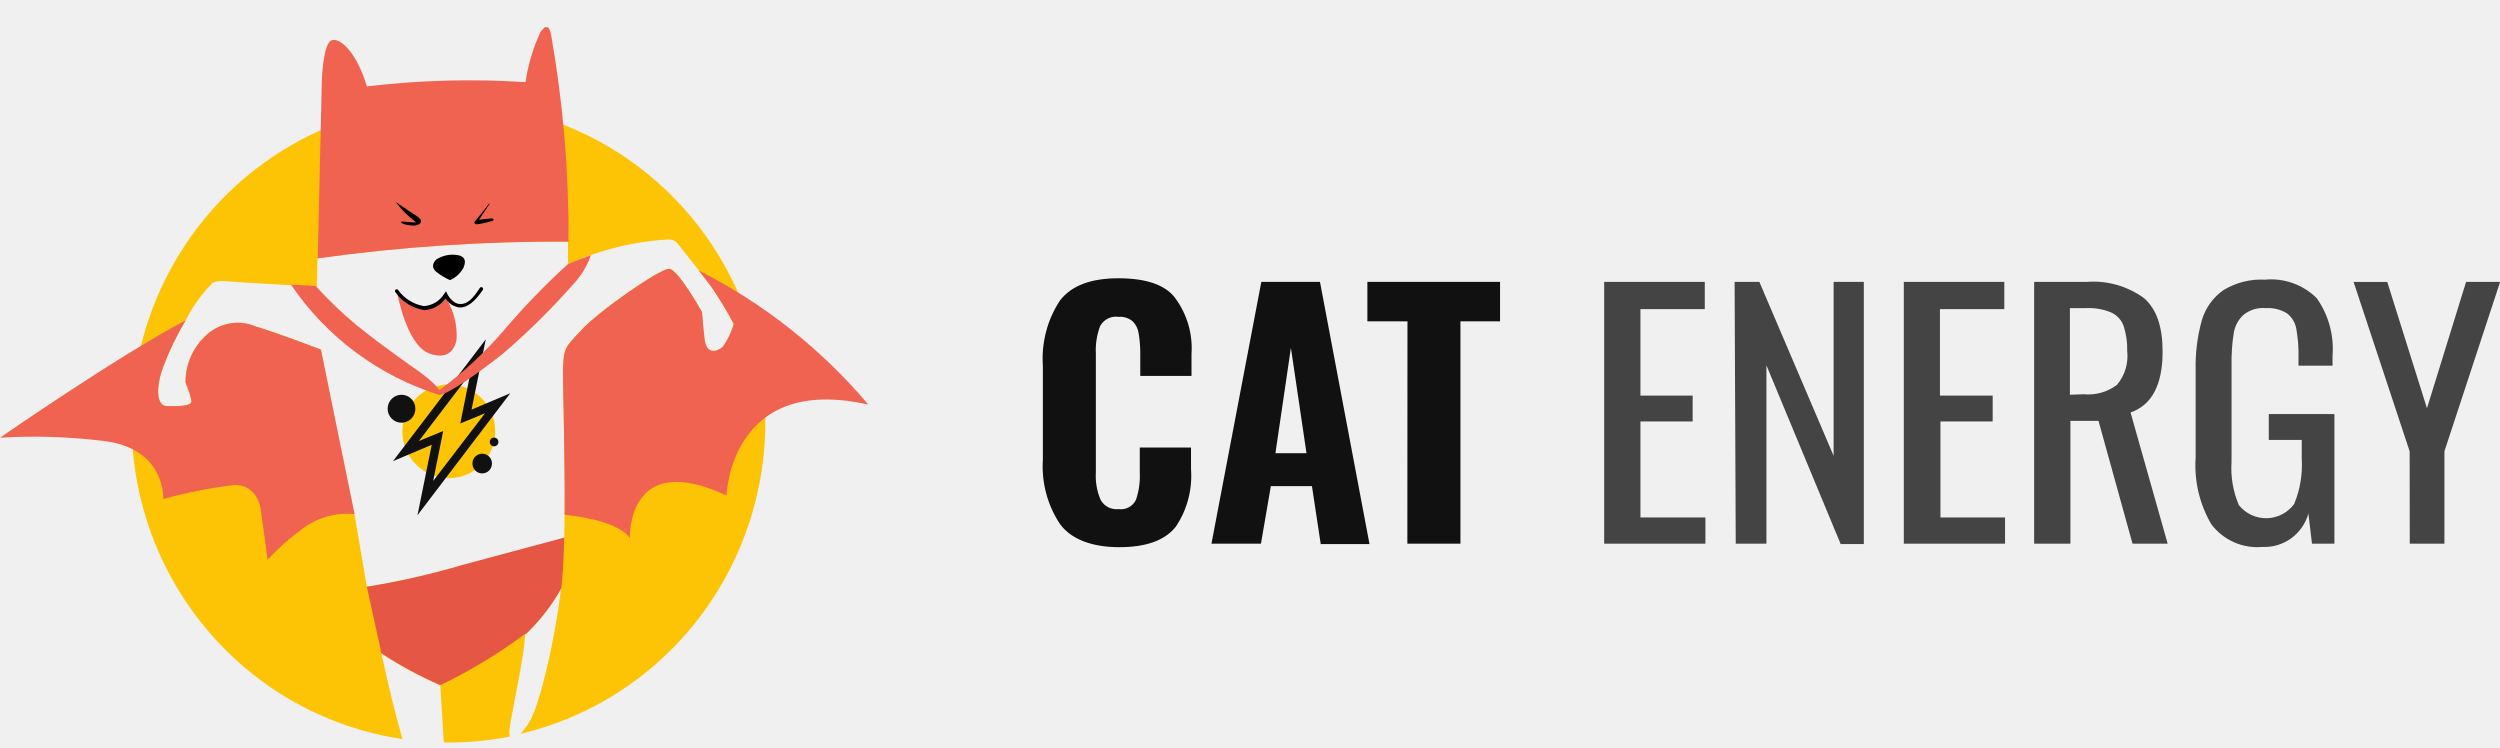
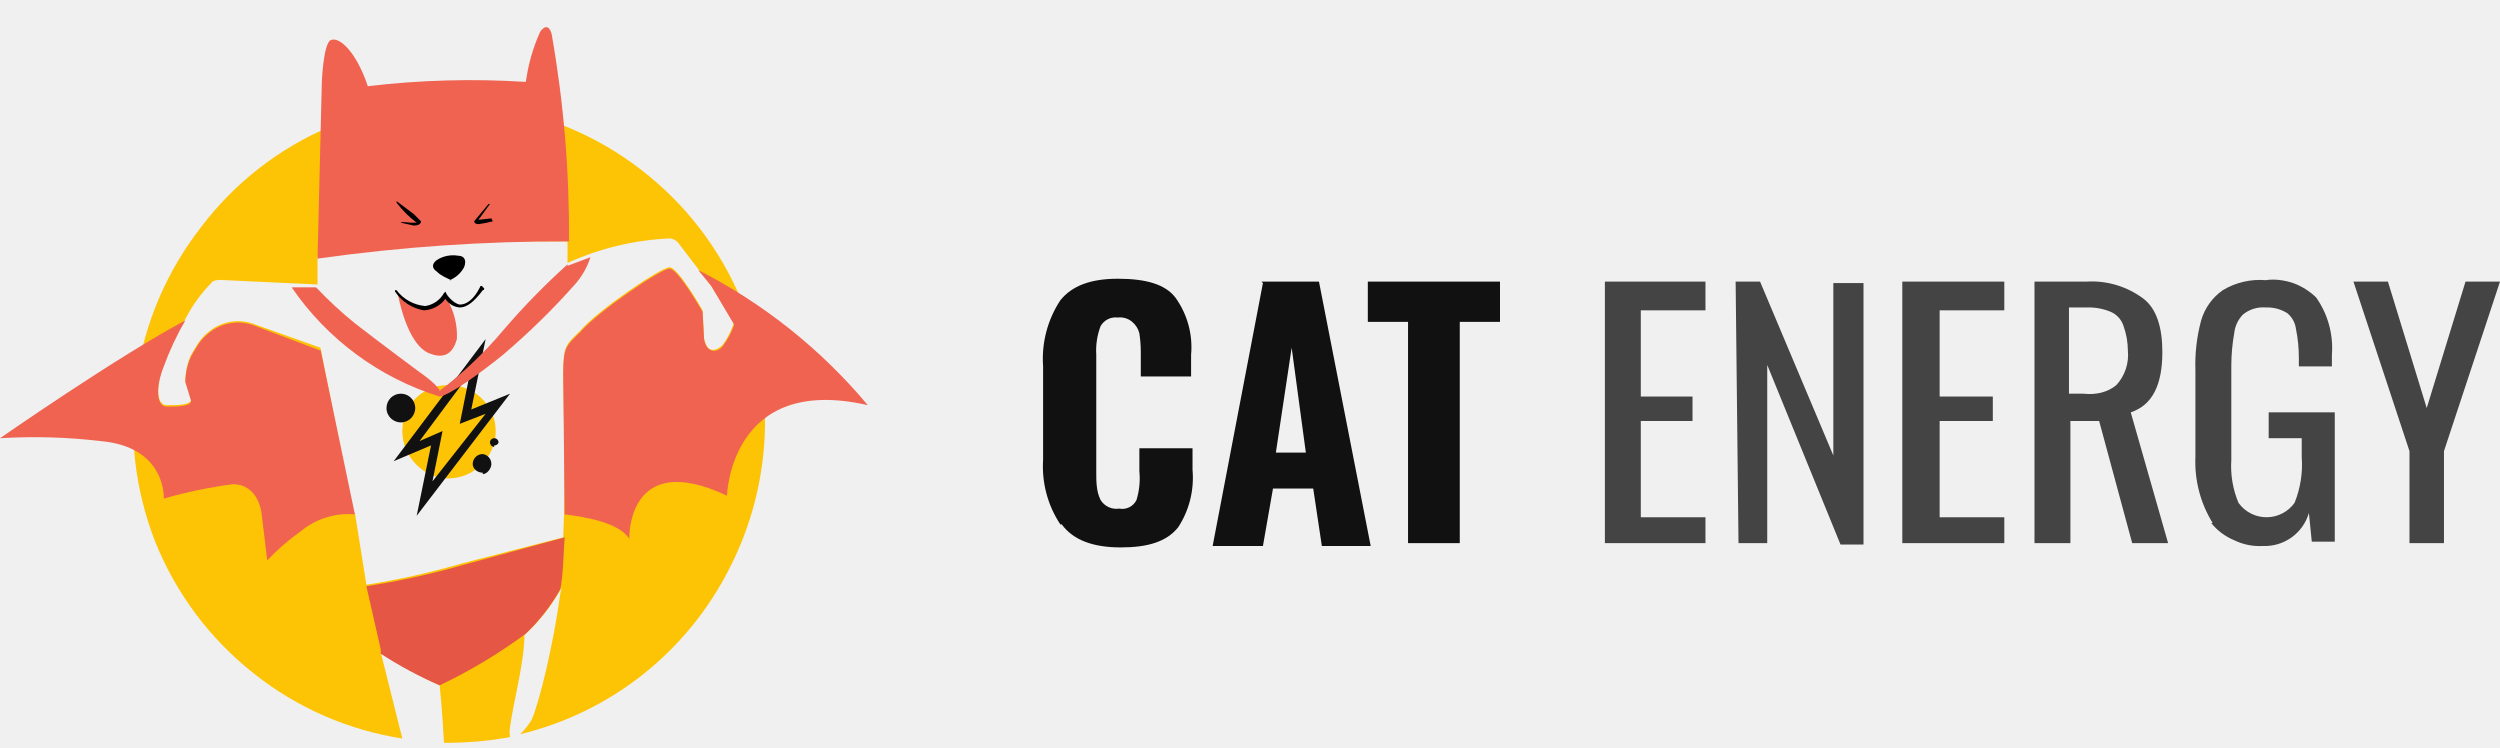
<svg xmlns="http://www.w3.org/2000/svg" width="174" height="52" fill="none">
  <g clip-path="url(#a)">
-     <path d="M51.582 20.854a22.231 22.231 0 0 0-6.936-9.09 21.96 21.96 0 0 0-10.503-4.396A21.887 21.887 0 0 0 22.865 8.83a22.083 22.083 0 0 0-9.058 6.934 22.354 22.354 0 0 0-4.43 10.564 22.432 22.432 0 0 0 1.373 11.386 22.238 22.238 0 0 0 6.813 9.184 21.965 21.965 0 0 0 10.442 4.54c-.5-1.815-1.008-3.822-1.456-5.951a27.756 27.756 0 0 0 4.1 2.215s.104 1.877.241 3.971c1.54.027 3.08-.11 4.592-.408a1.874 1.874 0 0 1 0-.66c.25-1.625.939-4.553 1.077-6.439a13.212 13.212 0 0 0 2.498-3.224l-.052.383c-.474 3.701-1.464 7.655-2.067 8.75a4.845 4.845 0 0 1-.715.999 22.006 22.006 0 0 0 8.563-4.141 22.237 22.237 0 0 0 6.047-7.386 22.45 22.45 0 0 0 .749-18.694zm-1.266 3.293c-.38.374-1.163.626-1.293-.504-.129-1.13-.163-1.92-.163-1.92s-1.663-2.98-2.283-3.015c-.62-.035-5.022 3.015-6.185 4.344-1.008 1.121-1.206 1.043-1.206 3.015 0 1.486.19 7.1.086 11.392l-7.02 1.886a54.724 54.724 0 0 1-6.72 1.494l-.861-5.066h-.12L22.335 24.33s-3.282-1.252-4.488-1.59a3.213 3.213 0 0 0-3.445.547c-.472.417-.85.931-1.107 1.509a4.437 4.437 0 0 0-.384 1.836c.182.404.321.826.414 1.26.043.417-1.034.374-1.723.374-.69 0-.793-1.251-.25-2.72.424-1.129.948-2.217 1.568-3.25a10.312 10.312 0 0 1 1.783-2.51s.12-.296 1.077-.21c.956.088 6.271.374 6.271.374l.043-1.972a121.95 121.95 0 0 1 17.436-1.165v1.59a19.265 19.265 0 0 1 7.011-1.737.778.778 0 0 1 .664.339c.293.373 2.076 2.607 2.283 2.928.579.835 1.105 1.705 1.576 2.607a5.44 5.44 0 0 1-.75 1.599v.008z" fill="#FDC305" />
-     <path d="M48.636 18.83c.405.52.758.981.862 1.12.579.835 1.105 1.706 1.576 2.607a5.444 5.444 0 0 1-.74 1.547c-.38.373-1.164.625-1.293-.504-.13-1.13-.18-1.877-.18-1.877s-1.663-2.98-2.283-3.015c-.62-.035-5.023 3.015-6.186 4.344-1.008 1.121-1.206 1.043-1.206 3.015 0 1.304.147 5.779.112 9.758 1.56.174 3.851.609 4.54 1.634 0 0-.25-6.239 6.728-2.972 0 0 .241-8.506 9.872-6.325a37.712 37.712 0 0 0-11.802-9.333zM39.565 16.814A79.266 79.266 0 0 0 38.36 2.45s-.129-1.13-.749-.208a12.474 12.474 0 0 0-1.034 3.475 60.536 60.536 0 0 0-11.043.296c-.707-2.39-1.913-3.476-2.49-3.189-.577.287-.646 2.85-.646 2.85l-.284 12.304a121.956 121.956 0 0 1 17.452-1.165z" fill="#F06351" />
-     <path d="M39.065 40.943c.112-.93.172-2.163.207-3.527l-7.02 1.885a54.724 54.724 0 0 1-6.72 1.538l.957 4.345c0 .095 0 .19.06.286a27.759 27.759 0 0 0 4.1 2.216 36.485 36.485 0 0 0 5.927-3.589v.053a13.21 13.21 0 0 0 2.49-3.207z" fill="#E55645" />
-     <path d="M27.566 14.094c-.043-.087.861.59 1.214.8.353.208.526.364.526.512 0 .148-.224.295-.534.295-.31 0-.793-.104-.862-.226-.069-.121.517 0 .81 0h.25a6.987 6.987 0 0 1-1.404-1.381zM34.026 14.19s-.861 1.112-.939 1.164c-.077.052-.146.295.164.252a6.911 6.911 0 0 0 1.051-.244c.095-.052.06-.173-.103-.156-.164.017-.586.043-.862.096l.732-1.104s.026-.104-.043-.009zM31.322 19.498c.399-.177.729-.482.938-.868.242-.574 0-.791-.379-.87a2.095 2.095 0 0 0-1.507.296c-.336.322-.293.634 0 .869.29.23.61.423.948.573z" fill="#000" />
-     <path d="M31.011 20.593a1.78 1.78 0 0 1-.396.522c-.245.199-.547.314-.861.33a1.866 1.866 0 0 1-1.327-.383 1.724 1.724 0 0 1-.456-.39.862.862 0 0 0-.31-.218s.645 3.572 2.213 4.145c1.568.573 1.86-.66 1.904-.99a4.925 4.925 0 0 0-.706-2.816c0-.26-.018-.087-.06-.2z" fill="#F06351" />
-     <path d="M29.547 21.584a2.998 2.998 0 0 1-2.024-1.243.131.131 0 0 1 0-.173.122.122 0 0 1 .086-.037.121.121 0 0 1 .086.037 2.785 2.785 0 0 0 1.817 1.138 1.806 1.806 0 0 0 1.413-.87l.12-.164.087.191s.327.66.861.695c.534.035.913-.365 1.404-1.12a.123.123 0 0 1 .172-.035.125.125 0 0 1 .035.173c-.574.852-1.117 1.26-1.628 1.225a1.328 1.328 0 0 1-.965-.634 1.954 1.954 0 0 1-1.464.817z" fill="#000" />
-     <path d="M31.235 33.28c1.784 0 3.23-1.46 3.23-3.259 0-1.8-1.446-3.258-3.23-3.258s-3.23 1.458-3.23 3.258 1.446 3.258 3.23 3.258z" fill="#FDC305" />
-     <path d="m35.516 27.37-2.696 1.14.99-4.893-6.46 8.48 2.697-1.138-.991 4.901 6.46-8.49zM29.151 30.7l3.583-4.701-.698 3.476 1.723-.713-3.61 4.71.699-3.476-1.697.704zM27.945 29.422a.969.969 0 0 0 .965-.974.969.969 0 0 0-.965-.973.969.969 0 0 0-.965.973c0 .538.432.974.965.974zM33.561 32.95c.376 0 .68-.308.68-.687a.684.684 0 0 0-.68-.687.684.684 0 0 0-.68.687c0 .379.304.686.68.686zM34.388 31.064a.303.303 0 0 0 .302-.304.303.303 0 0 0-.302-.305.303.303 0 0 0-.301.305c0 .168.135.304.301.304z" fill="#111" />
-     <path d="M39.522 18.386a49.73 49.73 0 0 0-4.384 4.527 27.555 27.555 0 0 1-4.574 4.258c-.19-.46-1.405-1.32-1.405-1.32s-2.704-1.869-4.48-3.337a27.578 27.578 0 0 1-2.704-2.607l-1.723-.096a19.507 19.507 0 0 0 10.337 7.681c.741-.121 2.826-1.624 4.385-2.85a49.885 49.885 0 0 0 5.169-5.135c.429-.514.761-1.103.982-1.738-.982.33-1.603.617-1.603.617zM22.337 24.33s-3.282-1.252-4.488-1.59a3.213 3.213 0 0 0-3.446.547c-.472.417-.85.931-1.107 1.509a4.439 4.439 0 0 0-.383 1.836c.182.404.32.826.413 1.26.043.417-1.033.374-1.723.374-.689 0-.792-1.251-.25-2.72.424-1.129.949-2.217 1.568-3.25C8.227 24.764 0 30.464 0 30.464a39.136 39.136 0 0 1 7.055.209c4.523.46 4.307 4.058 4.307 4.058a33.033 33.033 0 0 1 4.85-.965c1.826-.121 1.956 1.842 1.956 1.842l.456 3.354a15.804 15.804 0 0 1 2.283-2.05 5.189 5.189 0 0 1 3.773-1.13L22.337 24.33z" fill="#F06351" />
-     <path d="M73.79 36.495a7.25 7.25 0 0 1-1.206-4.51v-6.517a7.364 7.364 0 0 1 1.189-4.553c.798-1.037 2.162-1.553 4.091-1.547 1.93.006 3.236.46 3.92 1.364a5.875 5.875 0 0 1 1.145 3.902v1.53h-3.566v-1.66a8.768 8.768 0 0 0-.112-1.304 1.464 1.464 0 0 0-.405-.825 1.341 1.341 0 0 0-.99-.322 1.248 1.248 0 0 0-1.292.652 4.79 4.79 0 0 0-.293 1.911v8.273c-.04.654.076 1.31.336 1.911a1.265 1.265 0 0 0 1.25.634c.241.035.488-.008.705-.124.216-.115.391-.297.5-.519a5.114 5.114 0 0 0 .267-1.902V31.15h3.566v1.503a6.342 6.342 0 0 1-1.06 4.006c-.758.955-2.067 1.425-3.928 1.425-1.86 0-3.316-.522-4.117-1.59zM87.788 19.62h4.083l3.446 18.247h-3.394l-.612-4.031h-2.86l-.689 4.005h-3.445l3.471-18.22zm3.144 11.922-1.085-7.334-1.077 7.334h2.162zM97.962 22.366H95.17V19.62h9.234v2.746h-2.757V37.84h-3.695l.008-15.475z" fill="#111" />
-     <path d="M111.65 19.62h7.003v1.894h-4.479v6.022h3.635v1.799h-3.635v6.682h4.522v1.824h-7.046v-18.22zM120.729 19.62h1.723l5.168 12.104V19.62h2.102v18.247h-1.611l-5.168-12.442V37.84h-2.136l-.078-18.22zM132.505 19.62h6.994v1.894h-4.479v6.022h3.67v1.799h-3.635v6.682h4.496v1.824h-7.046v-18.22zM141.576 19.62h3.635a5.994 5.994 0 0 1 4.023 1.138c.861.756 1.283 1.99 1.283 3.702 0 2.317-.744 3.733-2.231 4.249l2.584 9.132h-2.446l-2.369-8.55H144.1v8.55h-2.524v-18.22zm3.445 7.82c.83.081 1.66-.154 2.326-.66a3.115 3.115 0 0 0 .706-2.355 5.12 5.12 0 0 0-.249-1.738 1.645 1.645 0 0 0-.862-.938 4.068 4.068 0 0 0-1.766-.304h-1.111v6.03l.956-.035zM153.911 36.495a8.104 8.104 0 0 1-1.094-4.65v-6.082a11.857 11.857 0 0 1 .431-3.475 3.894 3.894 0 0 1 1.499-2.094 5.056 5.056 0 0 1 2.894-.73c.657-.063 1.32.02 1.941.241a4.526 4.526 0 0 1 1.66 1.045 6.12 6.12 0 0 1 1.102 4.023v.678h-2.368v-.565a10.088 10.088 0 0 0-.155-2.016 1.742 1.742 0 0 0-.655-1.069 2.567 2.567 0 0 0-1.482-.356 2.158 2.158 0 0 0-1.559.486 2.229 2.229 0 0 0-.663 1.287c-.109.715-.158 1.439-.147 2.163v6.769a6.575 6.575 0 0 0 .509 3.006 2.434 2.434 0 0 0 1.944.912 2.426 2.426 0 0 0 1.906-.99 7.111 7.111 0 0 0 .526-3.171V30.62h-2.292v-1.799h4.566v9.02h-1.56l-.249-2.095a3.211 3.211 0 0 1-1.206 1.725 3.158 3.158 0 0 1-2.007.595 3.985 3.985 0 0 1-1.971-.328 4.02 4.02 0 0 1-1.57-1.244zM167.711 31.411l-3.902-11.79h2.343l2.765 8.793 2.722-8.794h2.369l-3.876 11.791v6.43h-2.412l-.009-6.43z" fill="#444" />
+     <path d="M51.6 20.9a22.2 22.2 0 0 0-7-9.1 22 22 0 0 0-10.5-4.4A21.9 21.9 0 0 0 23 8.8a22 22 0 0 0-9 7 22.4 22.4 0 0 0-4.5 10.5 22.4 22.4 0 0 0 1.3 11.4 22.2 22.2 0 0 0 6.9 9.2A22 22 0 0 0 28 51.4l-1.5-6a27.8 27.8 0 0 0 4.1 2.3s.2 1.9.3 4c1.5 0 3-.1 4.6-.4a1.9 1.9 0 0 1 0-.7c.2-1.6 1-4.5 1-6.4a13.2 13.2 0 0 0 2.6-3.3l-.1.4c-.5 3.7-1.5 7.7-2 8.8a4.8 4.8 0 0 1-.8 1 22 22 0 0 0 8.6-4.2 22.2 22.2 0 0 0 6-7.4 22.4 22.4 0 0 0 .8-18.6zM50.3 24c-.4.4-1.1.7-1.3-.5l-.1-1.9s-1.7-3-2.3-3c-.6 0-5 3-6.2 4.4-1 1-1.2 1-1.2 3 0 1.5.2 7 0 11.4l-7 1.8a54.7 54.7 0 0 1-6.7 1.5l-.8-5h-.1l-2.3-11.5-4.5-1.6a3.2 3.2 0 0 0-3.4.6c-.5.4-.8 1-1.1 1.5a4.4 4.4 0 0 0-.4 1.8l.4 1.3c0 .4-1 .4-1.7.4s-.8-1.3-.2-2.8a20 20 0 0 1 1.5-3.2 10.3 10.3 0 0 1 1.8-2.5s.1-.3 1-.2l6.4.3v-2a122 122 0 0 1 17.4-1v1.5a19.3 19.3 0 0 1 7-1.7.8.8 0 0 1 .7.3l2.3 3 1.6 2.5a5.4 5.4 0 0 1-.8 1.6z" fill="#FDC305" />
+     <path d="m48.6 18.8.9 1.1 1.6 2.7a5.4 5.4 0 0 1-.8 1.5c-.3.4-1.1.6-1.3-.5l-.1-1.9s-1.7-3-2.3-3c-.6 0-5 3-6.2 4.4-1 1-1.2 1-1.2 3l.1 9.7c1.6.2 3.8.6 4.5 1.7 0 0-.2-6.3 6.8-3 0 0 .2-8.5 9.8-6.3a37.7 37.7 0 0 0-11.8-9.4zm-9-2a79.3 79.3 0 0 0-1.2-14.4s-.2-1-.8-.2a12.5 12.5 0 0 0-1 3.5 60.5 60.5 0 0 0-11 .3c-.8-2.4-2-3.5-2.6-3.2-.5.3-.6 2.9-.6 2.9L22.1 18a122 122 0 0 1 17.5-1.2z" fill="#F06351" />
+     <path d="M39 41c.2-1 .2-2.2.3-3.6l-7 1.9a54.7 54.7 0 0 1-6.8 1.5l1 4.4v.3a27.8 27.8 0 0 0 4.1 2.2 36.5 36.5 0 0 0 6-3.6A13.2 13.2 0 0 0 39 41z" fill="#E55645" />
+     <path d="m27.6 14 1.2.9.5.5c0 .2-.2.3-.5.3l-.9-.2c0-.1.5 0 .8 0h.3a7 7 0 0 1-1.4-1.4zm6.4.2-1 1.2s0 .2.3.2a7 7 0 0 0 1-.2l-.1-.2-.9.1.8-1.1s0-.1 0 0zm-2.7 5.3a2 2 0 0 0 1-.9c.2-.5 0-.8-.4-.8a2.1 2.1 0 0 0-1.5.3c-.4.3-.3.6 0 .8.3.3.6.4 1 .6z" fill="#000" />
+     <path d="M31 20.6a1.8 1.8 0 0 1-.4.5c-.2.2-.5.3-.8.3a1.9 1.9 0 0 1-1.4-.3 1.7 1.7 0 0 1-.4-.4.9.9 0 0 0-.3-.2s.6 3.5 2.2 4.1c1.5.6 1.8-.7 1.9-1a5 5 0 0 0-.7-2.8v-.2z" fill="#F06351" />
+     <path d="M29.5 21.6a3 3 0 0 1-2-1.3.1.1 0 0 1 0-.1.1.1 0 0 1 .1 0 2.8 2.8 0 0 0 2 1.1 1.8 1.8 0 0 0 1.3-.9l.1-.1.1.2s.4.6.9.7c.5 0 1-.4 1.4-1.2a.1.1 0 0 1 .2 0 .1.1 0 0 1 0 .2c-.6.8-1.1 1.2-1.6 1.2a1.3 1.3 0 0 1-1-.6 2 2 0 0 1-1.5.8z" fill="#000" />
+     <path d="M31.2 33.3c1.8 0 3.3-1.5 3.3-3.3 0-1.8-1.5-3.2-3.3-3.2S28 28.2 28 30s1.5 3.3 3.2 3.3z" fill="#FDC305" />
+     <path d="m35.5 27.4-2.7 1.1 1-4.9-6.4 8.5L30 31l-1 4.9 6.5-8.5zm-6.3 3.3 3.5-4.7-.7 3.5 1.8-.7-3.7 4.7.7-3.5-1.6.7zm-1.3-1.3a1 1 0 0 0 1-1 1 1 0 0 0-1-1 1 1 0 0 0-1 1c0 .6.5 1 1 1zm5.7 3.6c.3 0 .6-.4.6-.7a.7.7 0 0 0-.6-.7.7.7 0 0 0-.7.7c0 .3.3.6.7.6zm.8-2a.3.3 0 0 0 .3-.2.3.3 0 0 0-.3-.3.3.3 0 0 0-.3.3c0 .1.1.3.3.3z" fill="#111" />
+     <path d="M39.5 18.4a49.7 49.7 0 0 0-4.4 4.5 27.6 27.6 0 0 1-4.5 4.3c-.2-.5-1.4-1.3-1.4-1.3s-2.7-2-4.5-3.4A27.6 27.6 0 0 1 22 20h-1.7a19.5 19.5 0 0 0 10.3 7.6c.7-.1 2.8-1.6 4.4-2.9a49.9 49.9 0 0 0 5.1-5c.5-.6.8-1.2 1-1.8l-1.6.6zm-17.2 6-4.5-1.7a3.2 3.2 0 0 0-3.4.6c-.5.4-.8 1-1.1 1.5a4.4 4.4 0 0 0-.4 1.8l.4 1.3c0 .4-1 .4-1.7.4s-.8-1.3-.2-2.8a20 20 0 0 1 1.5-3.2C8.2 24.8 0 30.5 0 30.5a39.1 39.1 0 0 1 7 .2c4.6.4 4.4 4 4.4 4a33 33 0 0 1 4.8-1c1.8 0 2 2 2 2l.4 3.3a15.8 15.8 0 0 1 2.3-2 5.2 5.2 0 0 1 3.8-1.2l-2.4-11.5z" fill="#F06351" />
+     <path d="M73.8 36.5a7.3 7.3 0 0 1-1.2-4.5v-6.5a7.4 7.4 0 0 1 1.2-4.6c.8-1 2.1-1.5 4-1.5 2 0 3.3.4 4 1.3a5.9 5.9 0 0 1 1.1 4v1.5h-3.5v-1.7a8.8 8.8 0 0 0-.1-1.3 1.5 1.5 0 0 0-.5-.8 1.3 1.3 0 0 0-1-.3 1.2 1.2 0 0 0-1.2.6 4.8 4.8 0 0 0-.3 2v8.2c0 .6 0 1.3.3 1.9a1.3 1.3 0 0 0 1.3.6 1.1 1.1 0 0 0 1.2-.6 5.1 5.1 0 0 0 .2-2v-1.6H83v1.5a6.3 6.3 0 0 1-1 4c-.8 1-2.1 1.4-4 1.4s-3.3-.5-4.1-1.6zm14-16.9h4L95.4 38H92l-.6-4h-2.8l-.7 4h-3.5l3.5-18.3zm3.1 12-1-7.4-1.1 7.3h2.1zm7-9.2h-2.7v-2.8h9.2v2.8h-2.8v15.4H98V22.4z" fill="#111" />
+     <path d="M111.7 19.6h7v2h-4.5v6h3.6v1.7h-3.6V36h4.5v1.8h-7V19.6zm9 0h1.8l5.1 12.1v-12h2.1v18.2h-1.6L123 25.4v12.4h-2l-.2-18.2zm11.8 0h7v2H135v6h3.7v1.7H135V36h4.5v1.8h-7.1V19.6zm9 0h3.7a6 6 0 0 1 4 1.2c.9.7 1.3 2 1.3 3.7 0 2.3-.7 3.7-2.2 4.2l2.6 9.1h-2.5l-2.3-8.5h-2v8.5h-2.5V19.6zm3.5 7.8c.9.1 1.7-.1 2.3-.6a3.1 3.1 0 0 0 .8-2.4 5.1 5.1 0 0 0-.3-1.7 1.6 1.6 0 0 0-.9-1 4 4 0 0 0-1.7-.3H144v6h1zm9 9a8.1 8.1 0 0 1-1.2-4.6v-6a11.9 11.9 0 0 1 .4-3.5 3.9 3.9 0 0 1 1.5-2.1 5 5 0 0 1 3-.7c.6-.1 1.3 0 1.9.2a4.5 4.5 0 0 1 1.6 1 6.1 6.1 0 0 1 1.1 4v.8H160v-.6a10 10 0 0 0-.2-2 1.7 1.7 0 0 0-.6-1.1 2.6 2.6 0 0 0-1.5-.4 2.2 2.2 0 0 0-1.6.5 2.2 2.2 0 0 0-.6 1.3 13 13 0 0 0-.2 2.2V32a6.6 6.6 0 0 0 .5 3 2.4 2.4 0 0 0 2 1 2.4 2.4 0 0 0 1.9-1 7.1 7.1 0 0 0 .5-3.2v-1.3h-2.3v-1.8h4.6v9h-1.6l-.2-2a3.2 3.2 0 0 1-1.2 1.7 3.2 3.2 0 0 1-2 .6 4 4 0 0 1-2-.4 4 4 0 0 1-1.6-1.2zm13.7-5-3.9-11.8h2.4l2.7 8.8 2.7-8.8h2.4l-3.9 11.8v6.4h-2.4v-6.4z" fill="#444" />
  </g>
  <defs>
    <clipPath id="a">
-       <path fill="#fff" d="M0 0h174v51.683H0z" />
+       <path fill="#fff" d="M0 0h174v51.7H0z" />
    </clipPath>
  </defs>
</svg>
